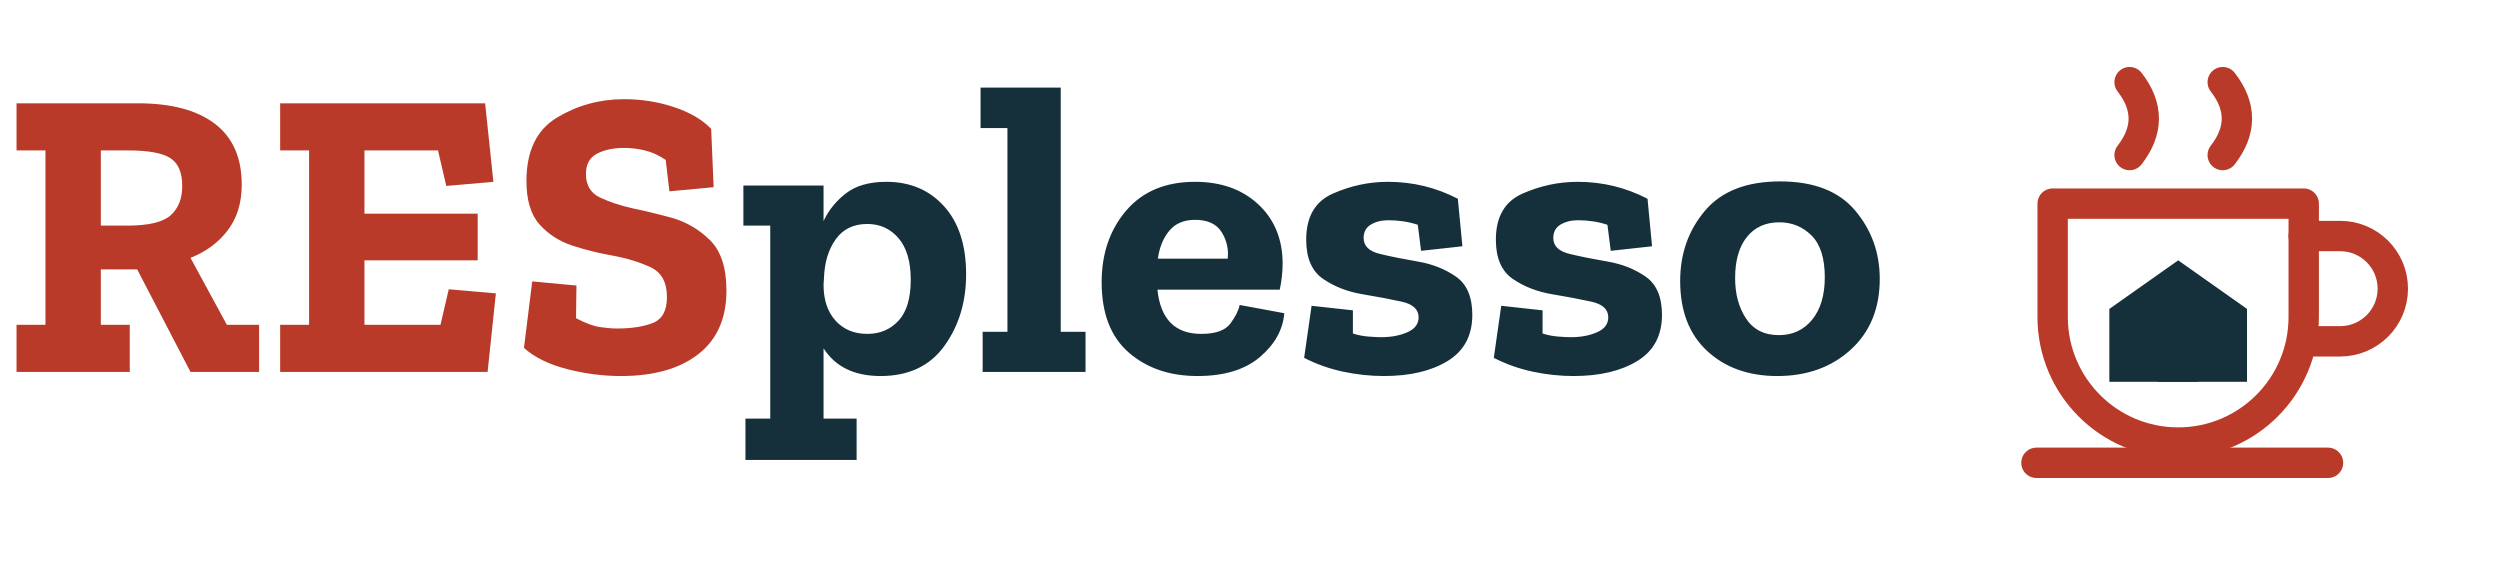
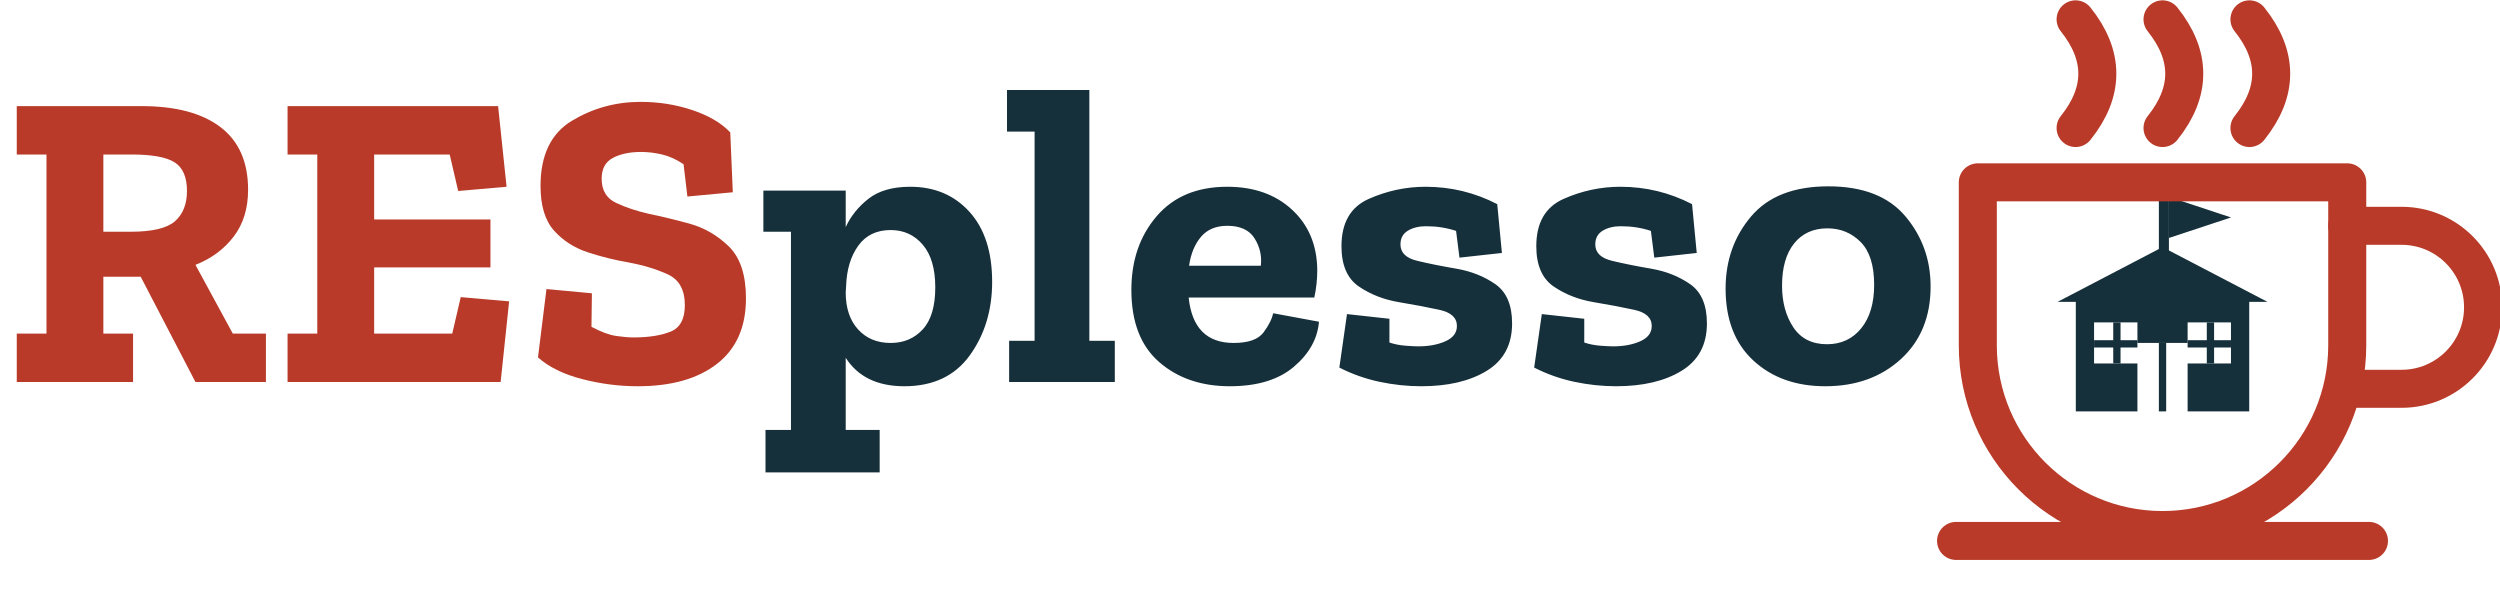
- <svg xmlns="http://www.w3.org/2000/svg" viewBox="0 0 604.8 138.0" width="605" height="138" role="img" aria-label="RESplesso">
+ <svg xmlns="http://www.w3.org/2000/svg" viewBox="0 0 588.9 142.0" width="589" height="142" role="img" aria-label="RESplesso">
  <path d="M62.6 90.0H46.0L33.1 65.2H24.3V78.6H31.3V90.0H3.9V78.6H10.9V36.4H3.9V25.0H33.3Q45.4 25.0 51.9 29.95Q58.4 34.9 58.4 44.7Q58.4 51.3 55.0 55.75Q51.6 60.2 46.0 62.4L54.8 78.6H62.6ZM44.0 45.0Q44.0 40.1 41.1 38.25Q38.2 36.4 30.9 36.4H24.3V54.6H30.7Q38.4 54.6 41.2 52.1Q44.0 49.6 44.0 45.0ZM117.9 90.0H67.7V78.6H74.7V36.4H67.7V25.0H117.3L119.3 44.0L107.9 45.0L105.9 36.4H88.1V51.7H115.5V63.0H88.1V78.6H106.5L108.5 70.0L119.9 71.0ZM175.7 70.3Q175.7 80.4 168.9 85.7Q162.1 91.0 150.2 91.0Q143.6 91.0 137.05 89.3Q130.5 87.6 126.7 84.2L128.7 68.1L139.4 69.1L139.3 77.0Q142.7 78.8 145.1 79.15Q147.5 79.5 149.2 79.5Q154.5 79.5 157.9 78.15Q161.3 76.8 161.3 71.9Q161.3 66.5 157.3 64.65Q153.3 62.8 147.9 61.8Q143.2 61.0 138.45 59.45Q133.7 57.9 130.5 54.35Q127.3 50.8 127.3 43.8Q127.3 32.9 134.7 28.45Q142.1 24.0 150.9 24.0Q157.3 24.0 163.1 25.95Q168.9 27.9 172.0 31.2L172.6 45.3L161.9 46.3L161.0 38.7Q158.5 37.0 155.95 36.4Q153.4 35.8 151.0 35.8Q147.0 35.8 144.35 37.2Q141.7 38.6 141.7 42.1Q141.7 46.2 145.1 47.8Q148.5 49.4 152.9 50.4Q156.9 51.2 162.25 52.65Q167.6 54.1 171.65 58.05Q175.7 62.0 175.7 70.3Z" fill="#B93A28" />
  <path d="M233.7 66.4Q233.7 76.4 228.45 83.7Q223.2 91.0 213.0 91.0Q203.5 91.0 199.2 84.3V101.3H207.2V111.3H180.3V101.3H186.3V54.6H179.8V44.9H199.2V53.5Q201.0 49.6 204.6 46.8Q208.2 44.0 214.4 44.0Q223.0 44.0 228.35 49.9Q233.7 55.8 233.7 66.4ZM220.3 67.7Q220.3 61.1 217.35 57.65Q214.4 54.2 209.8 54.2Q204.8 54.2 202.15 57.9Q199.5 61.6 199.3 67.3L199.2 68.9Q199.2 74.4 202.1 77.6Q205.0 80.8 209.8 80.8Q214.4 80.8 217.35 77.6Q220.3 74.4 220.3 67.7ZM262.6 90.0H237.7V80.3H243.7V31.0H237.2V21.2H256.6V80.3H262.6ZM310.7 75.8Q310.2 81.8 304.8 86.4Q299.4 91.0 289.7 91.0Q279.6 91.0 273.05 85.3Q266.5 79.6 266.5 68.3Q266.5 57.9 272.45 50.95Q278.4 44.0 289.1 44.0Q298.5 44.0 304.35 49.4Q310.2 54.8 310.3 63.6Q310.3 66.9 309.6 70.1H280.0Q281.1 80.8 290.6 80.8Q295.8 80.8 297.65 78.3Q299.5 75.8 299.9 73.8ZM297.0 62.6Q297.4 59.2 295.55 56.2Q293.7 53.2 289.1 53.2Q285.1 53.2 282.9 55.8Q280.7 58.4 280.1 62.6ZM356.2 76.2Q356.2 83.7 350.25 87.35Q344.3 91.0 334.8 91.0Q329.9 91.0 324.95 89.95Q320.0 88.9 315.5 86.6L317.3 74.0L327.3 75.1V80.7Q329.1 81.3 331.1 81.45Q333.1 81.6 334.1 81.6Q337.8 81.6 340.5 80.4Q343.2 79.2 343.2 76.8Q343.2 73.9 339.1 73.0Q335.0 72.1 329.6 71.2Q324.2 70.3 320.1 67.5Q316.0 64.7 316.0 58.0Q316.0 49.7 322.45 46.85Q328.9 44.0 335.8 44.0Q344.8 44.0 352.7 48.1L353.8 59.6L343.8 60.7L343.0 54.4Q339.7 53.3 335.9 53.3Q333.4 53.3 331.65 54.35Q329.9 55.4 329.9 57.6Q329.9 60.5 333.85 61.45Q337.8 62.4 343.05 63.3Q348.3 64.2 352.25 66.95Q356.2 69.7 356.2 76.2ZM402.1 76.2Q402.1 83.7 396.15 87.35Q390.2 91.0 380.7 91.0Q375.8 91.0 370.85 89.95Q365.9 88.9 361.4 86.6L363.2 74.0L373.2 75.1V80.7Q375.0 81.3 377.0 81.45Q379.0 81.6 380.0 81.6Q383.7 81.6 386.4 80.4Q389.1 79.2 389.1 76.8Q389.1 73.9 385.0 73.0Q380.9 72.1 375.5 71.2Q370.1 70.3 366.0 67.5Q361.9 64.7 361.9 58.0Q361.9 49.7 368.35 46.85Q374.8 44.0 381.7 44.0Q390.7 44.0 398.6 48.1L399.7 59.6L389.7 60.7L388.9 54.4Q385.6 53.3 381.8 53.3Q379.3 53.3 377.55 54.35Q375.8 55.4 375.8 57.6Q375.8 60.5 379.75 61.45Q383.7 62.4 388.95 63.3Q394.2 64.2 398.15 66.95Q402.1 69.7 402.1 76.2ZM454.8 67.5Q454.8 78.2 447.8 84.6Q440.8 91.0 430.0 91.0Q419.6 91.0 413.05 84.95Q406.5 78.9 406.5 68.0Q406.5 58.1 412.5 51.0Q418.5 43.9 430.7 43.9Q442.9 43.9 448.85 50.95Q454.8 58.0 454.8 67.5ZM441.5 67.1Q441.5 60.2 438.3 57.0Q435.1 53.8 430.5 53.8Q425.5 53.8 422.65 57.35Q419.8 60.9 419.8 67.3Q419.8 73.1 422.45 77.1Q425.1 81.1 430.4 81.1Q435.4 81.1 438.45 77.35Q441.5 73.6 441.5 67.1Z" fill="#16303B" />
-   <g transform="translate(488.8,14.0) scale(0.98)">
-     <g fill="none" stroke="#B93A28" stroke-width="7.5" stroke-linecap="round" stroke-linejoin="round">
-       <path d="M8 36 h62 v28 a31 31 0 0 1 -62 0 z" />
-       <path d="M70 44 h9 a13 13 0 0 1 0 26 h-9" />
-       <path d="M4 100 h72" />
-       <path d="M27 24 q7 -9 0 -18" />
-       <path d="M50 24 q7 -9 0 -18" />
+   <g transform="translate(460.8,2.0) scale(1.28)">
+     <g fill="#16303B" transform="translate(38,54) scale(0.84) translate(-38,-57)">
+       <rect x="37.2" y="33" width="2.2" height="14" />
+       <path d="M39.4 34 L53 38.5 L39.4 43 Z" />
+       <path fill-rule="evenodd" d="         M15 57 L38 45 L61 57 Z         M19 57 H57 V81 H19 Z         M23 61.5 h9.5 v9 h-9.5 z         M43.5 61.5 h9.5 v9 h-9.5 z         M32.5 66 h11 v15 h-11 z" />
+       <rect x="27.2" y="61.5" width="1.6" height="9" />
+       <rect x="23" y="65.4" width="9.5" height="1.6" />
+       <rect x="47.7" y="61.5" width="1.6" height="9" />
+       <rect x="43.5" y="65.4" width="9.5" height="1.6" />
+       <rect x="37.2" y="66" width="1.6" height="15" />
    </g>
-     <g fill="#16303B">
-       <path d="M22 62 L39 50 L56 62 v18 h-34 z" />
-       <rect x="27" y="66" width="9" height="7" />
-       <rect x="42" y="66" width="9" height="7" />
-       <rect x="34" y="74" width="10" height="6" />
+     <g fill="none" stroke="#B93A28" stroke-width="7" stroke-linecap="round" stroke-linejoin="round">
+       <path d="M4 32 h68 v30 a34 34 0 0 1 -68 0 z" />
+       <path d="M72 40 h10 a15 15 0 0 1 0 30 h-10" />
+       <path d="M0 98 h76" />
+       <path d="M22 22 q8 -10 0 -20" />
+       <path d="M38 22 q8 -10 0 -20" />
+       <path d="M54 22 q8 -10 0 -20" />
    </g>
  </g>
</svg>
